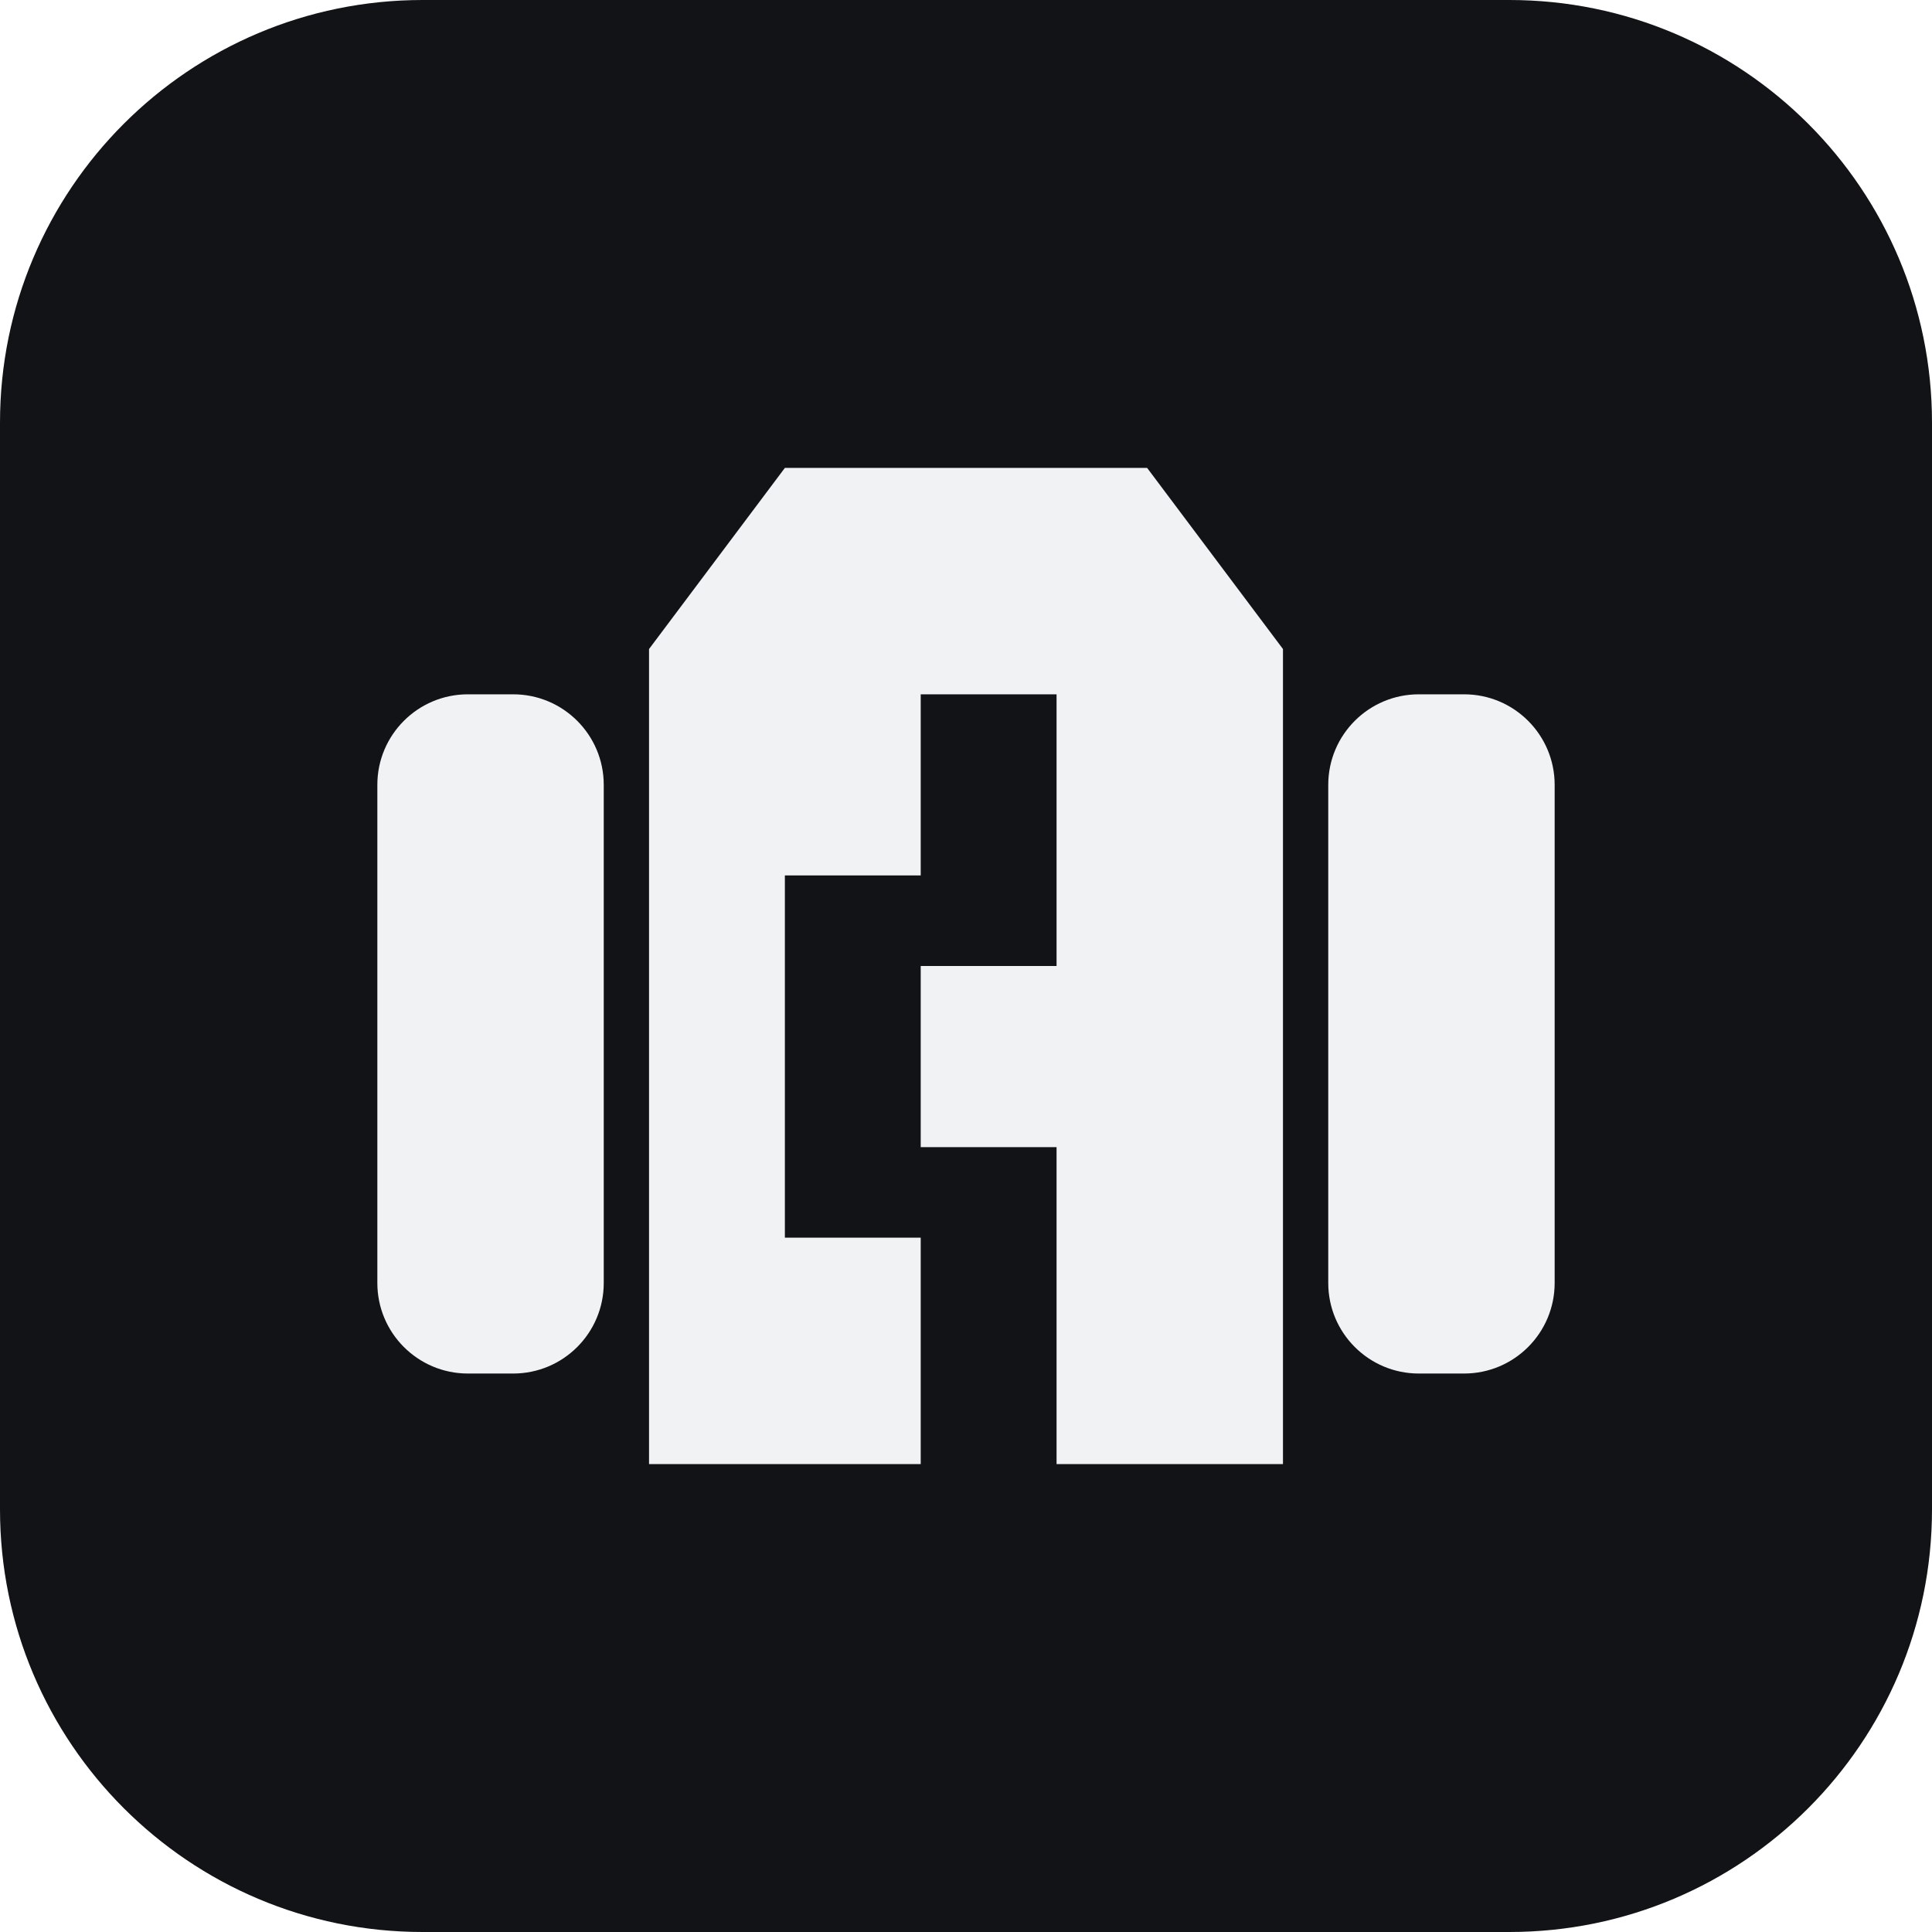
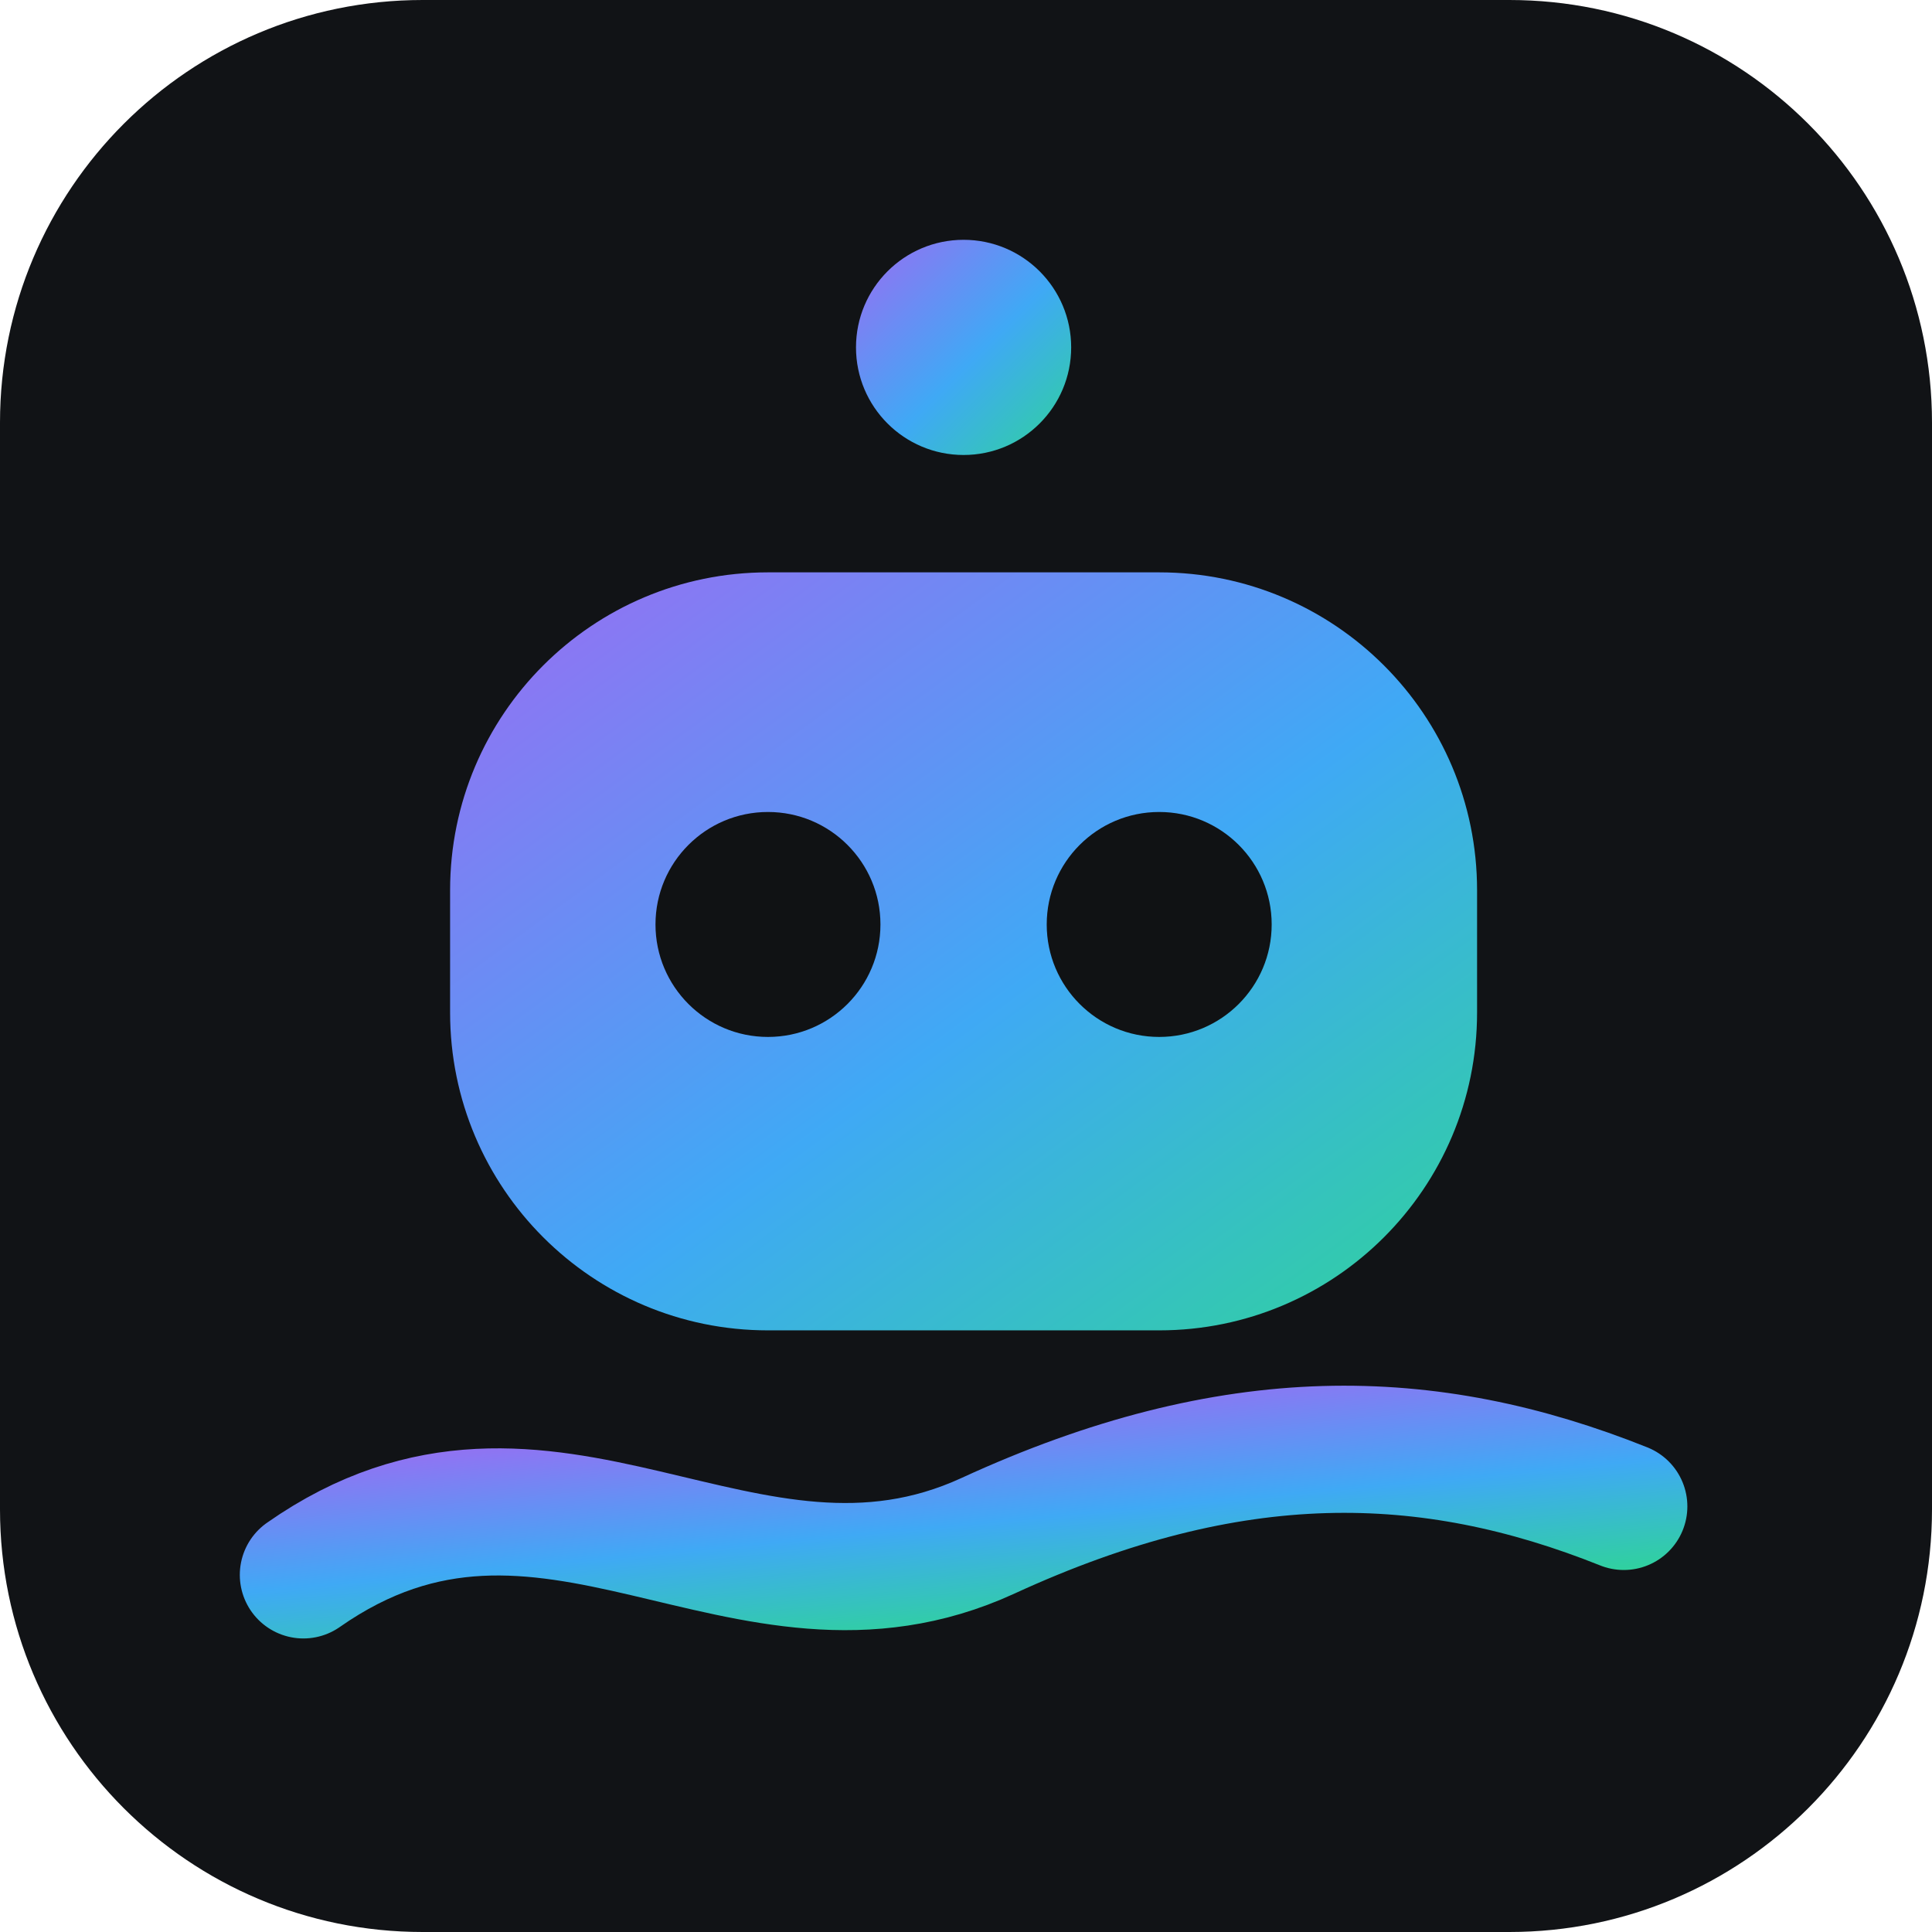
<svg xmlns="http://www.w3.org/2000/svg" viewBox="0 0 32 32" role="img" aria-label="PTBOT Studio">
+   <defs>
+     <linearGradient id="rb" x1="0" y1="0" x2="1" y2="1">
+       <stop offset="0" stop-color="#9b6cf2" />
+       <stop offset=".55" stop-color="#3fa9f5" />
+       <stop offset="1" stop-color="#2fd39a" />
+     </linearGradient>
+   </defs>
  <rect width="32" height="32" rx="7" fill="#111316" />
-   <path fill="#f1f2f4" transform="translate(4 4) scale(.75)" fill-rule="evenodd" d="M5 10h1a2 2 0 0 1 2 2v11a2 2 0 0 1-2 2H5a2 2 0 0 1-2-2V12a2 2 0 0 1 2-2Zm21 0h1a2 2 0 0 1 2 2v11a2 2 0 0 1-2 2h-1a2 2 0 0 1-2-2V12a2 2 0 0 1 2-2ZM12 5h8l3 4v18H9V9Zm3 5v4h-3v8h3v5h3v-7h-3v-4h3v-6Z" />
+   <g transform="translate(3 3) scale(.81)">
+     <path d="M16 7.5V4.5" stroke="url(#rb)" stroke-width="2.4" stroke-linecap="round" />
+     <circle cx="16" cy="3.4" r="2.2" fill="url(#rb)" />
+     <rect x="5.5" y="8" width="21" height="15.5" rx="6.5" fill="url(#rb)" />
+     <circle cx="12" cy="15.2" r="2.3" fill="#101214" />
+     <circle cx="20" cy="15.2" r="2.3" fill="#101214" />
+     <path d="M2.5 28.5c5-3.5 9 1.5 14-.8s9-2.2 13-.6" stroke="url(#rb)" stroke-width="2.6" fill="none" stroke-linecap="round" />
+   </g>
</svg>
